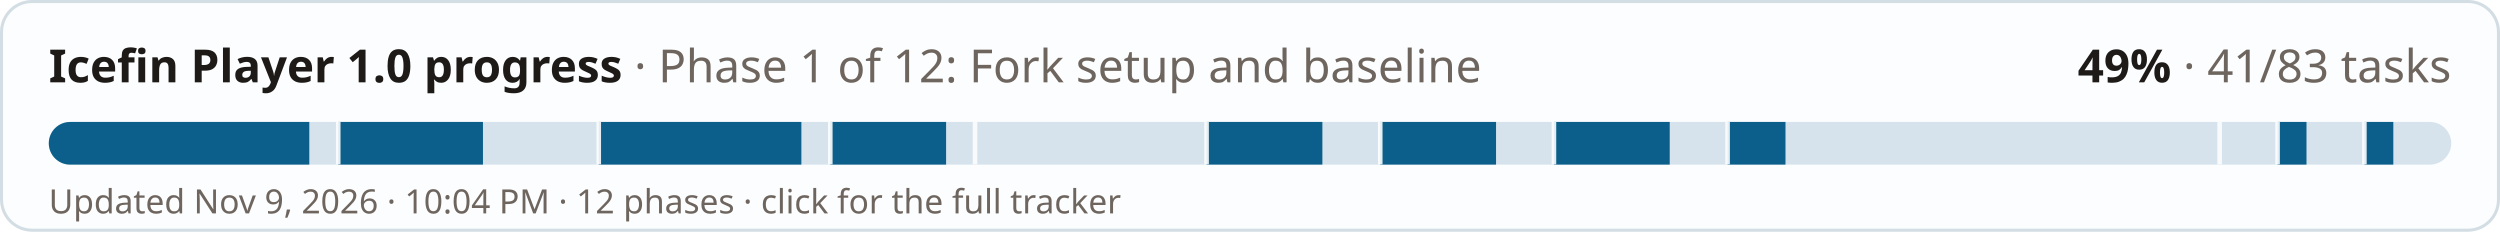
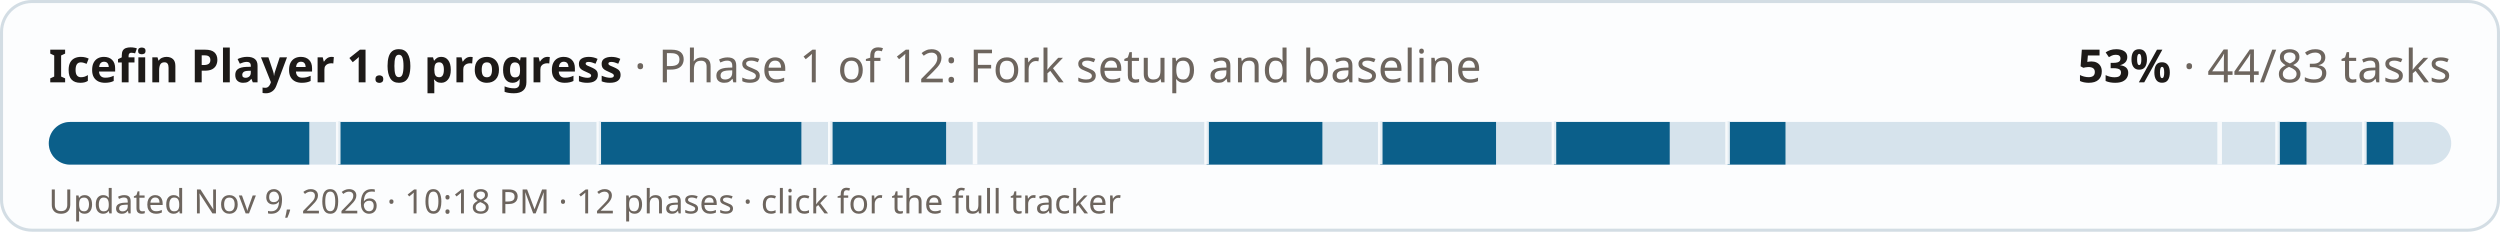
- <svg xmlns="http://www.w3.org/2000/svg" width="820" height="76" viewBox="0 0 820 76" role="img" aria-label="Icefin Player 1.0 progress: 49% (41 of 83 tasks)">
+ <svg xmlns="http://www.w3.org/2000/svg" width="820" height="76" viewBox="0 0 820 76" role="img" aria-label="Icefin Player 1.0 progress: 53% (44 of 83 tasks)">
  <style>
  .bg{fill:#fcfdfe;stroke:#d3dde4} .fg{fill:#1d1a18} .mu{fill:#6d655e} .track{fill:#d6e3ec} .done{fill:#0b5f8a} .full{fill:#2f6b3a} .tick{fill:#fcfdfe;opacity:.9}
  @media (prefers-color-scheme: dark){ .bg{fill:#1a2127;stroke:#2e3a43} .fg{fill:#f1ebe2} .mu{fill:#a99f94} .track{fill:#24384a} .done{fill:#6cb6e4} .full{fill:#6fbf7c} .tick{fill:#1a2127} }
  text{font-family:-apple-system,"Segoe UI",system-ui,"Noto Sans","DejaVu Sans",sans-serif}
</style>
  <rect class="bg" x="0.5" y="0.5" width="819" height="75" rx="10" />
  <text class="fg" x="16" y="27" font-size="15" font-weight="700">Icefin Player 1.0 progress <tspan class="mu" font-weight="400">· Phase 1 of 12: Fork setup and baseline</tspan>
  </text>
-   <text class="fg" x="804" y="27" font-size="15" font-weight="700" text-anchor="end">49% <tspan class="mu" font-weight="400">· 41/83 tasks</tspan>
+   <text class="fg" x="804" y="27" font-size="15" font-weight="700" text-anchor="end">53% <tspan class="mu" font-weight="400">· 44/83 tasks</tspan>
  </text>
  <rect class="track" x="16" y="40" width="788" height="14" rx="7" />
  <clipPath id="c">
    <rect x="16" y="40" width="788" height="14" rx="7" />
  </clipPath>
  <g clip-path="url(#c)">
    <rect class="done" x="16" y="40" width="85.45" height="14" />
-     <rect class="done" x="110.94" y="40" width="47.47" height="14" />
+     <rect class="done" x="110.94" y="40" width="75.95" height="14" />
    <rect class="done" x="196.39" y="40" width="66.46" height="14" />
    <rect class="done" x="272.34" y="40" width="37.98" height="14" />
    <rect class="done" x="395.76" y="40" width="37.98" height="14" />
    <rect class="done" x="452.72" y="40" width="37.98" height="14" />
    <rect class="done" x="509.69" y="40" width="37.98" height="14" />
    <rect class="done" x="566.65" y="40" width="18.99" height="14" />
    <rect class="done" x="747.04" y="40" width="9.49" height="14" />
    <rect class="done" x="775.52" y="40" width="9.49" height="14" />
    <rect class="tick" x="110.19" y="40" width="1.5" height="14" />
    <rect class="tick" x="195.64" y="40" width="1.5" height="14" />
    <rect class="tick" x="271.59" y="40" width="1.5" height="14" />
    <rect class="tick" x="319.06" y="40" width="1.5" height="14" />
    <rect class="tick" x="395.01" y="40" width="1.5" height="14" />
    <rect class="tick" x="451.97" y="40" width="1.5" height="14" />
    <rect class="tick" x="508.94" y="40" width="1.5" height="14" />
    <rect class="tick" x="565.9" y="40" width="1.5" height="14" />
    <rect class="tick" x="727.3" y="40" width="1.5" height="14" />
    <rect class="tick" x="746.29" y="40" width="1.5" height="14" />
    <rect class="tick" x="774.77" y="40" width="1.5" height="14" />
  </g>
-   <text class="mu" x="16" y="70" font-size="11">Updated Nov 9, 2026 · 10:04 PM · 12 phases · click for the full tracker</text>
+   <text class="mu" x="16" y="70" font-size="11">Updated Nov 9, 2026 · 10:18 PM · 12 phases · click for the full tracker</text>
</svg>
